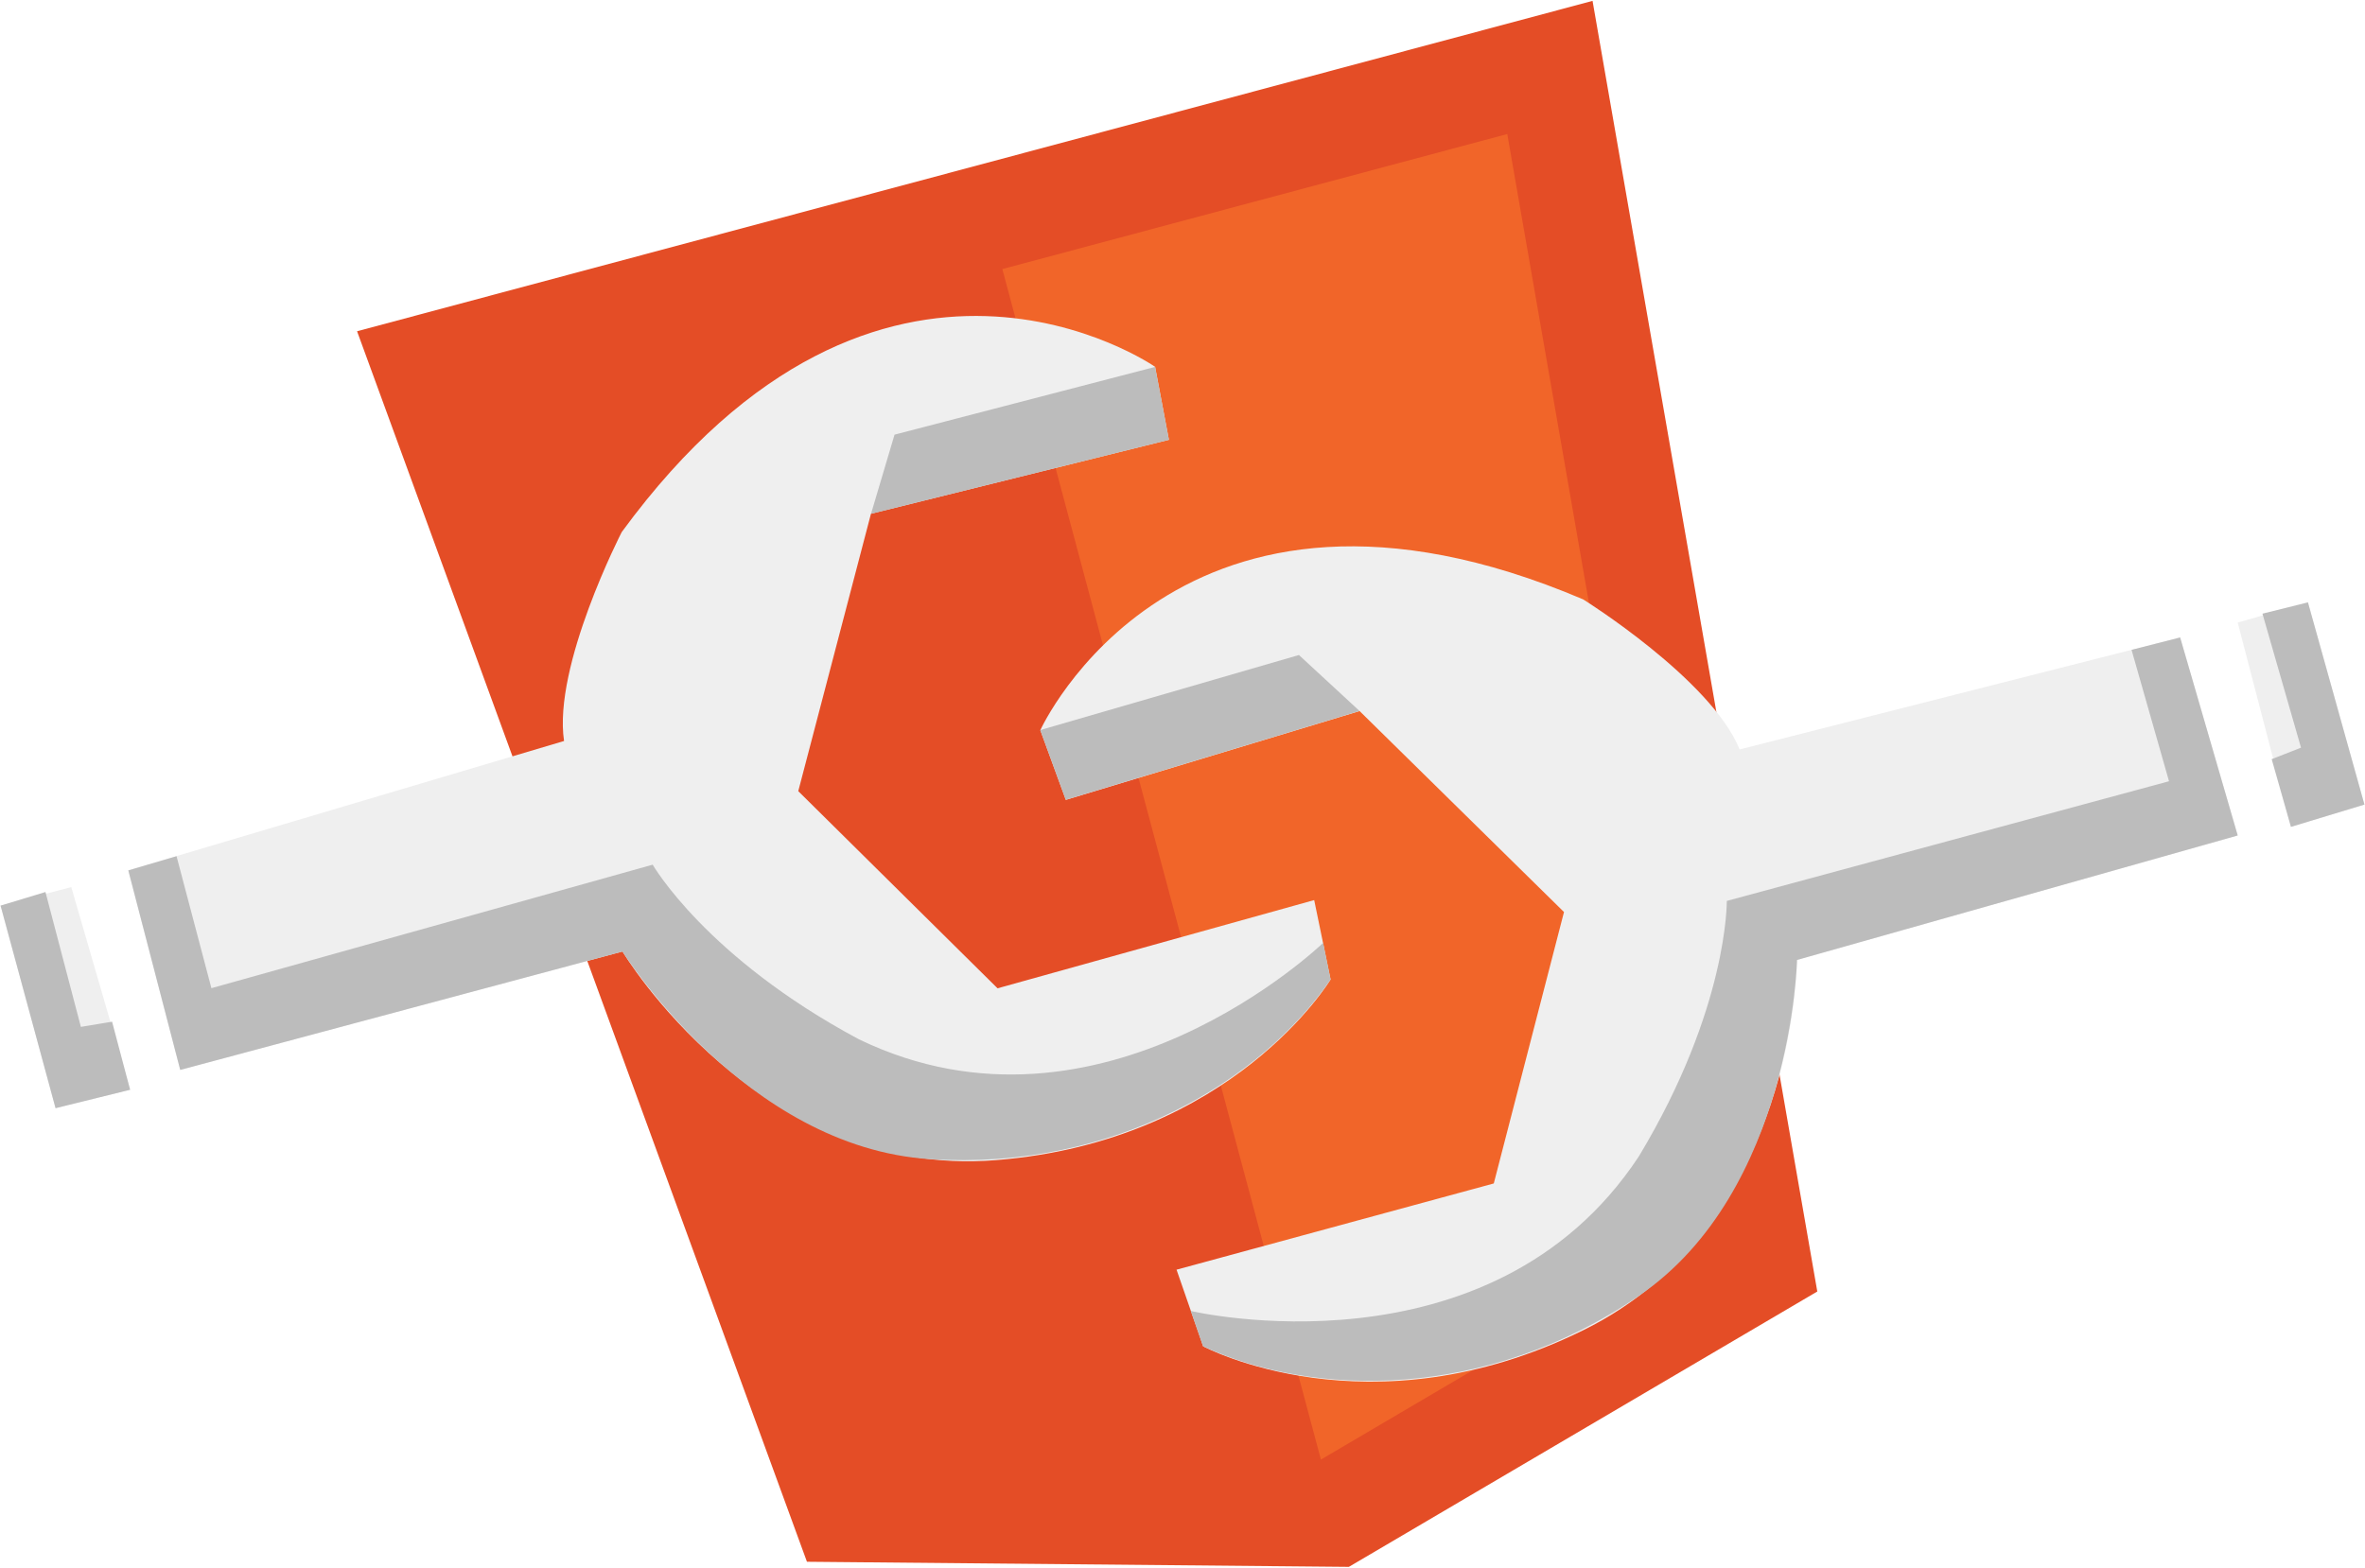
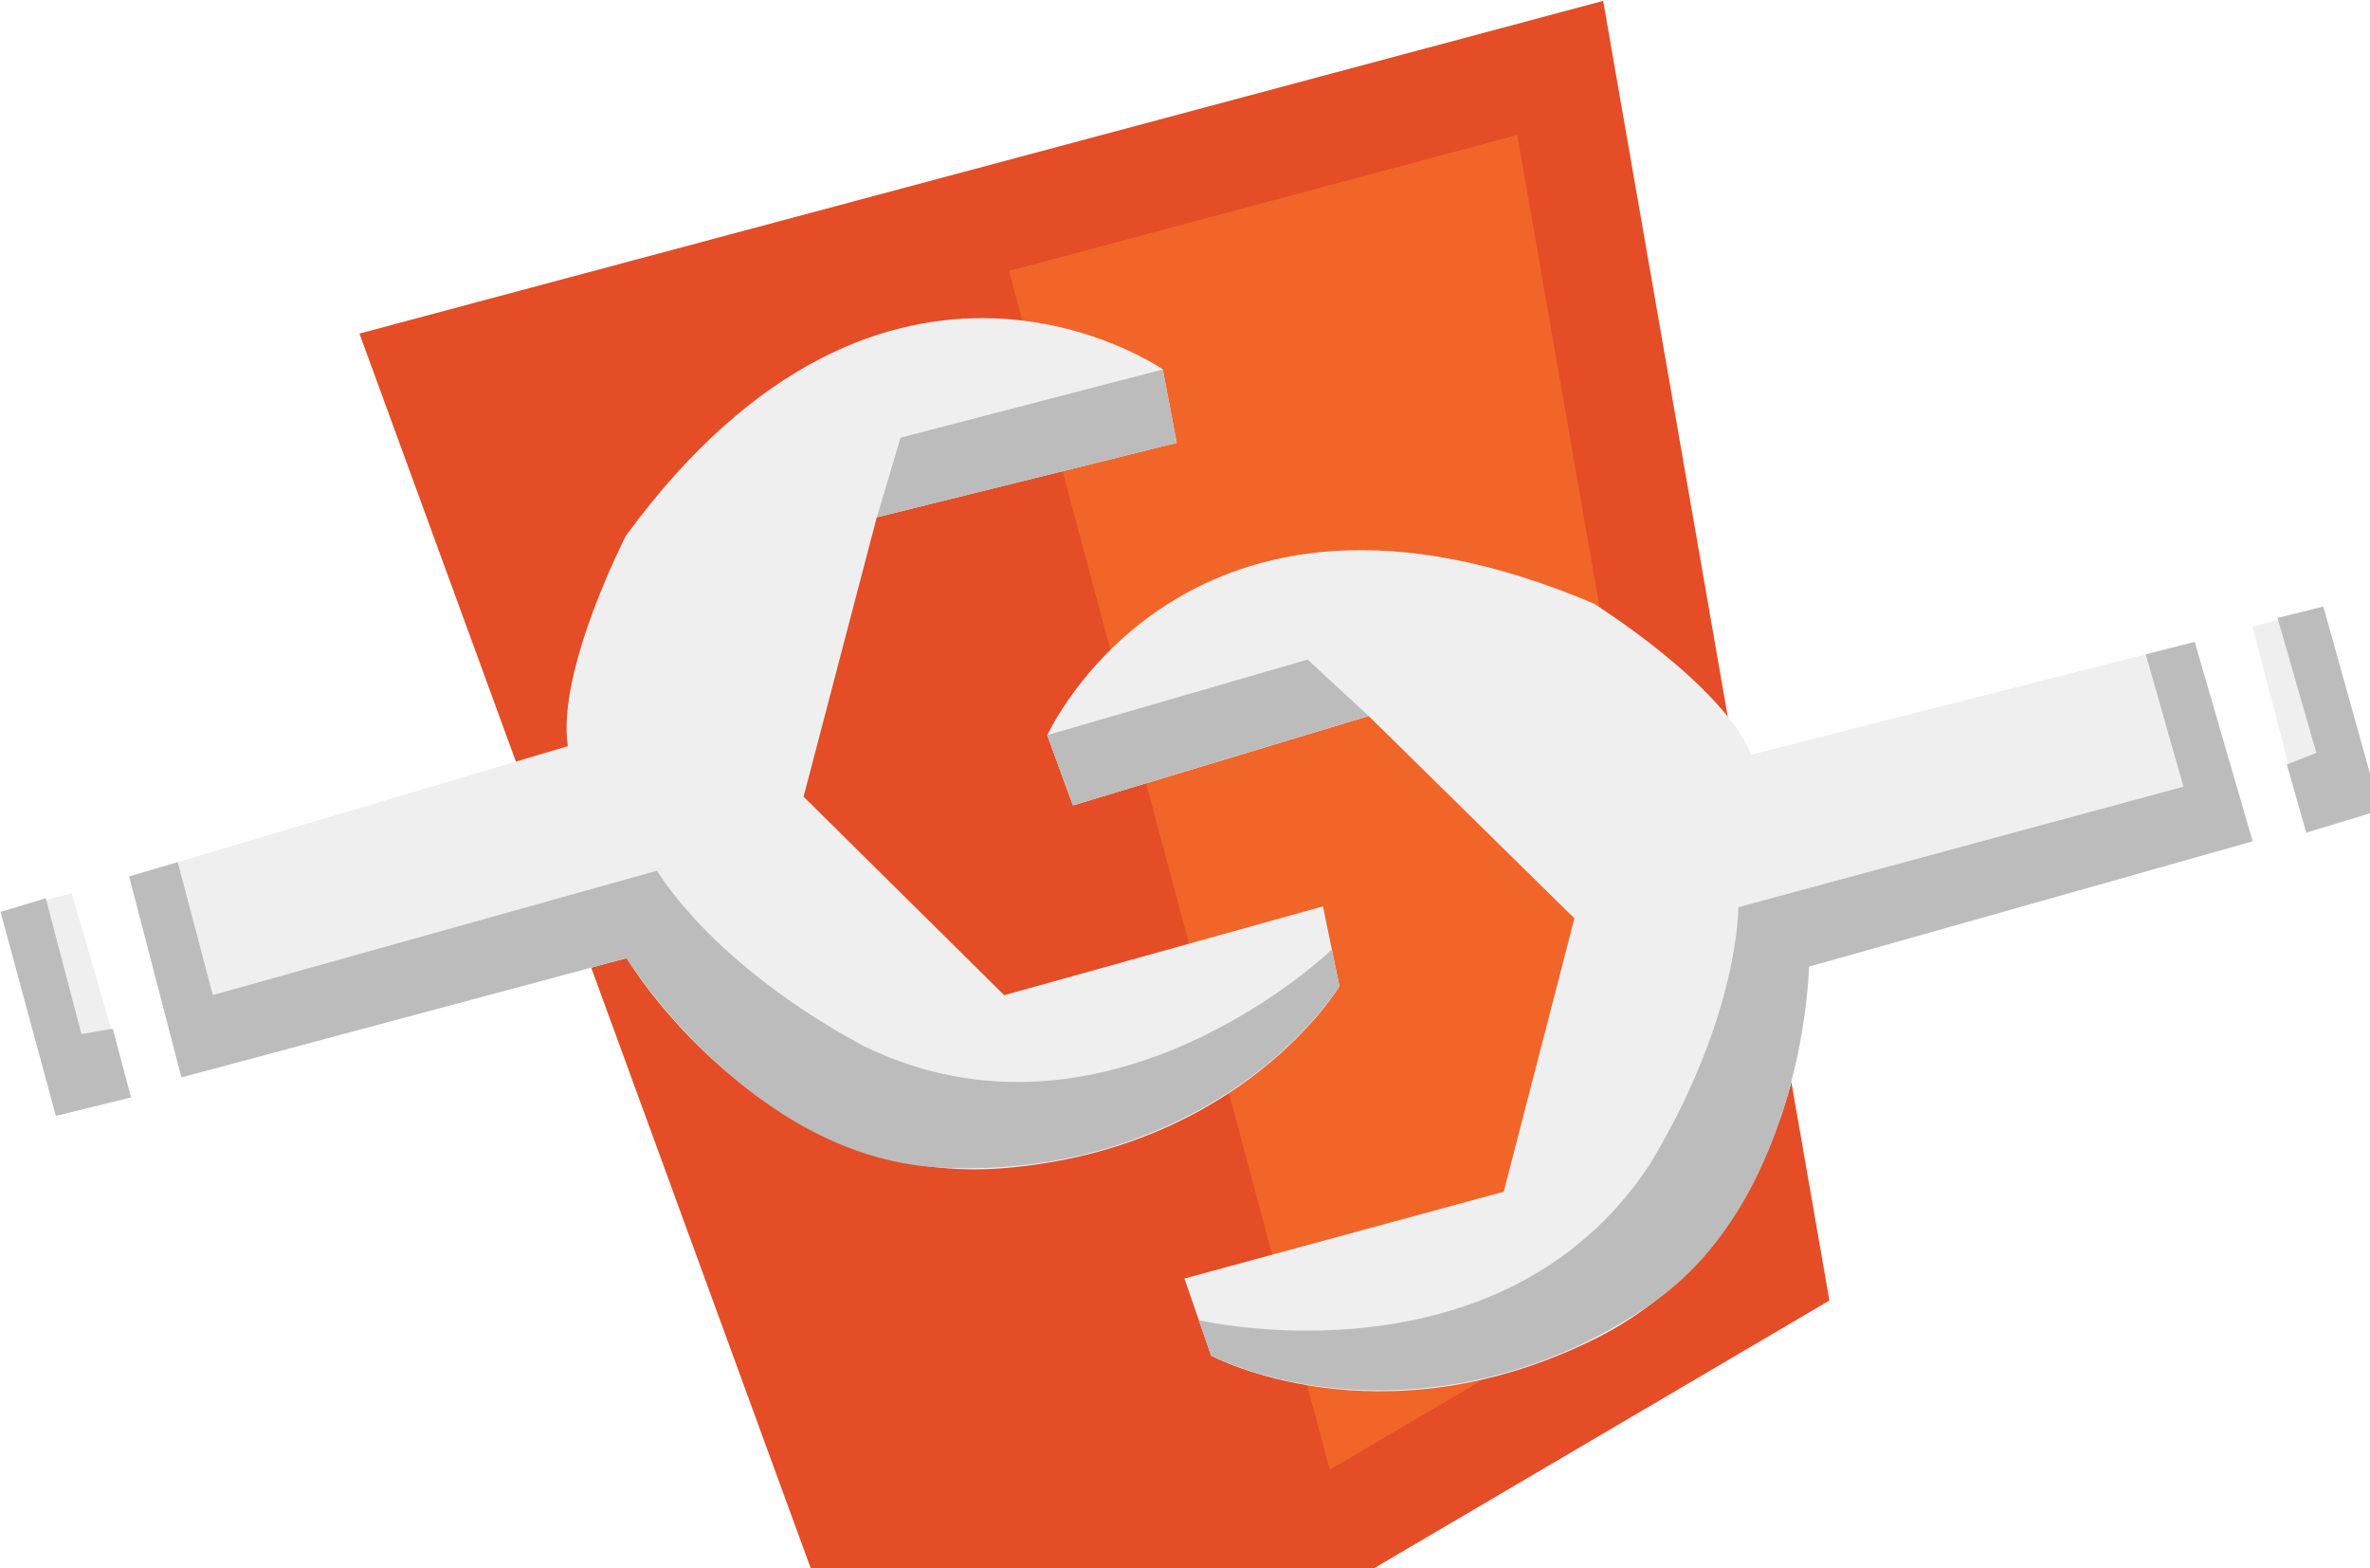
- <svg xmlns="http://www.w3.org/2000/svg" width="249.126" height="165.191" viewBox="0 0 249.126 165.191" overflow="visible">
+ <svg xmlns="http://www.w3.org/2000/svg" viewBox="0 0 248 164" overflow="visible">
  <path fill="#E44D26" d="M85.003 164.563l-47.391-129.659 130.145-34.813 23.674 135.994-49.344 29.016z" />
  <path fill="#F16529" d="M139.144 153.796l39.867-23.457-20.236-116.216-53.189 14.229z" />
  <path fill="#EFEFEF" d="M229.654 67.17l6.064 20.864-46.424 13.117s0 27.922-22.529 39.022c-22.527 11.101-40.027 1.688-40.027 1.688l-2.802-8.074 33.417-9.086 7.396-28.6-21.529-21.176-30.948 9.36-2.687-7.345s14.46-31.959 57.186-13.782c0 0 13.463 8.401 16.482 15.81l46.401-11.798zM235.718 65.603l7.397-2.131 5.951 21.306-7.742 2.348z" />
  <path fill="#BCBCBC" d="M238.324 64.662l4.791-1.19 5.951 21.306-7.742 2.348-2.028-7.134 3.09-1.209zM224.535 68.475l5.119-1.305 6.064 20.864-46.424 13.117s-.5 24.363-16.656 35.395c-16.129 11.023-34.307 10.691-45.906 5.316l-1.293-3.723s31.568 7.422 47.199-16.297c9.426-15.637 9.26-26.911 9.26-26.911l46.584-12.611-3.947-13.845zM109.579 76.927l27.249-7.908 6.38 5.893-30.942 9.36z" />
  <path fill="#EFEFEF" d="M13.516 91.714l5.47 21.024 46.586-12.477s14.294 23.98 39.336 21.983c25.049-1.996 35.254-19.034 35.254-19.034l-1.727-8.368-33.354 9.296-20.993-20.774 7.658-29.228 31.384-7.793-1.453-7.69s-28.772-20.059-56.188 17.416c0 0-7.256 14.102-6.072 22.01l-45.901 13.635zM7.508 93.474l-7.448 1.951 5.791 21.344 7.857-1.939z" />
  <path fill="#BCBCBC" d="M4.789 93.991l-4.729 1.434 5.791 21.344 7.857-1.939-1.901-7.173-3.288.545zM18.596 90.216l-5.08 1.498 5.47 21.024 46.586-12.477s12.905 20.666 32.426 21.882c19.502 1.203 34.941-8.369 42.164-18.933l-.787-3.858s-23.334 22.535-48.907 10.154c-16.098-8.611-21.716-18.395-21.716-18.395l-46.483 13.014-3.673-13.909zM121.677 38.66l-27.448 7.14-2.476 8.337 31.383-7.793z" />
</svg>
